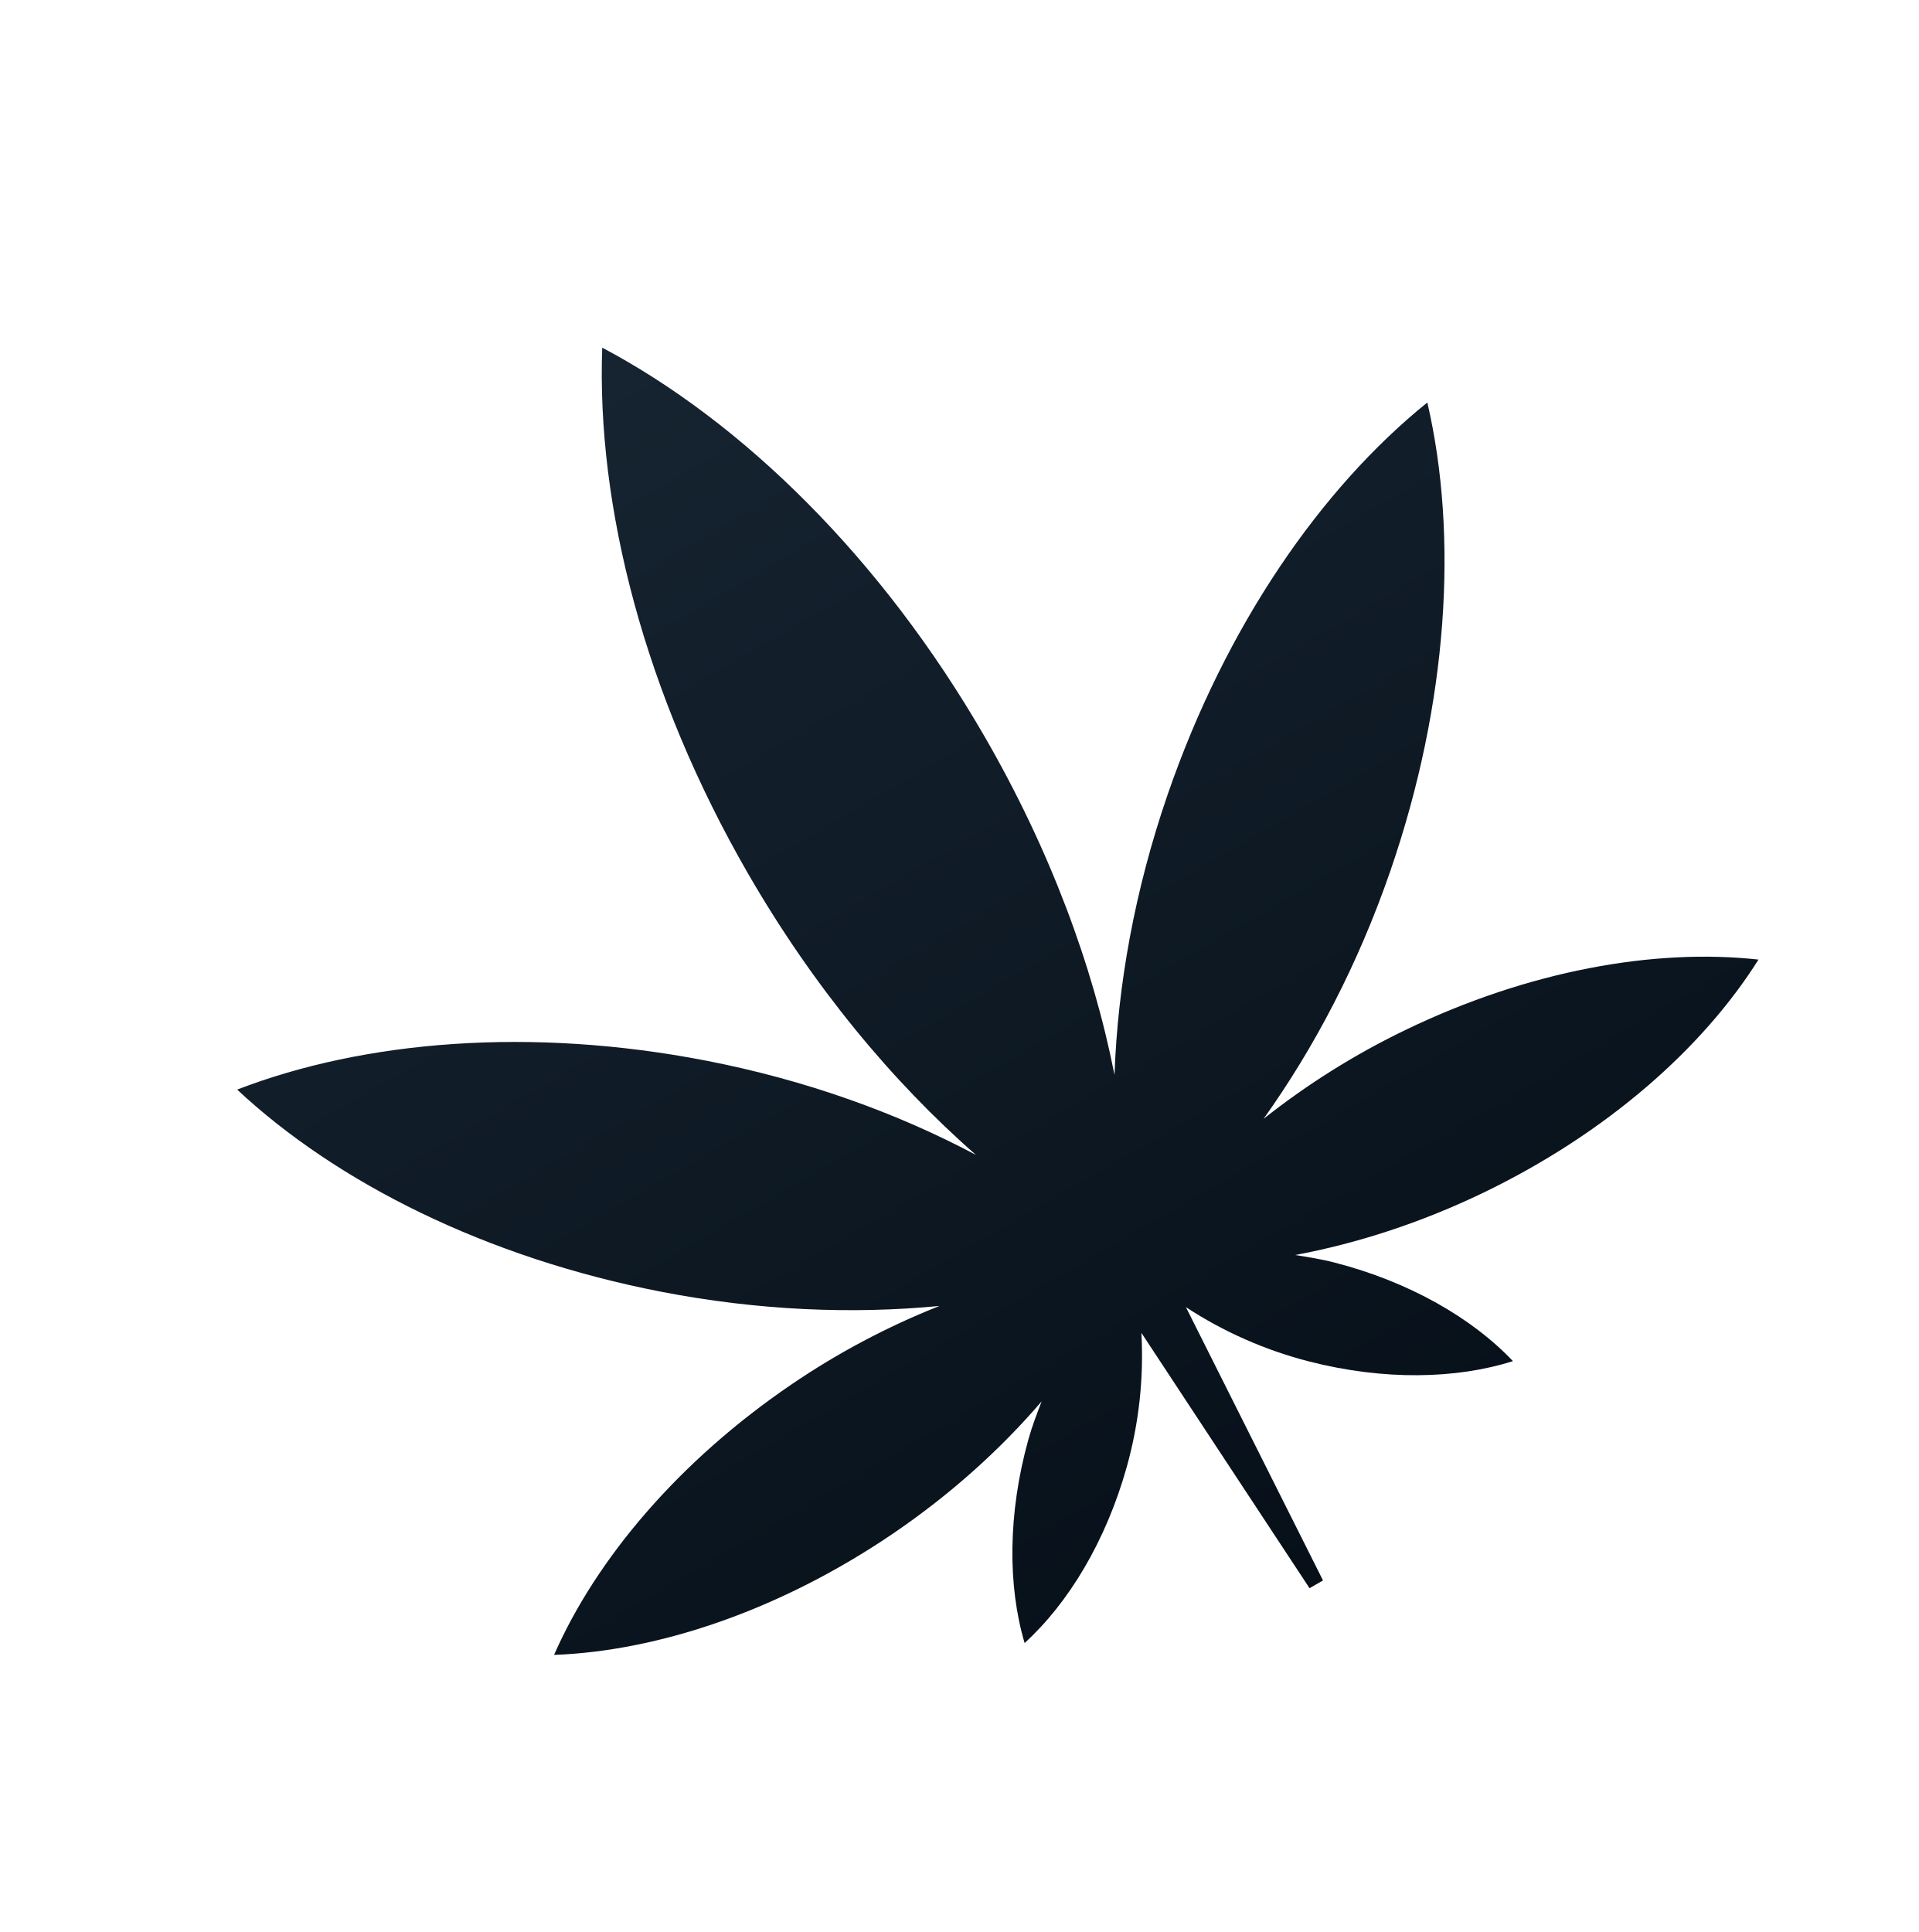
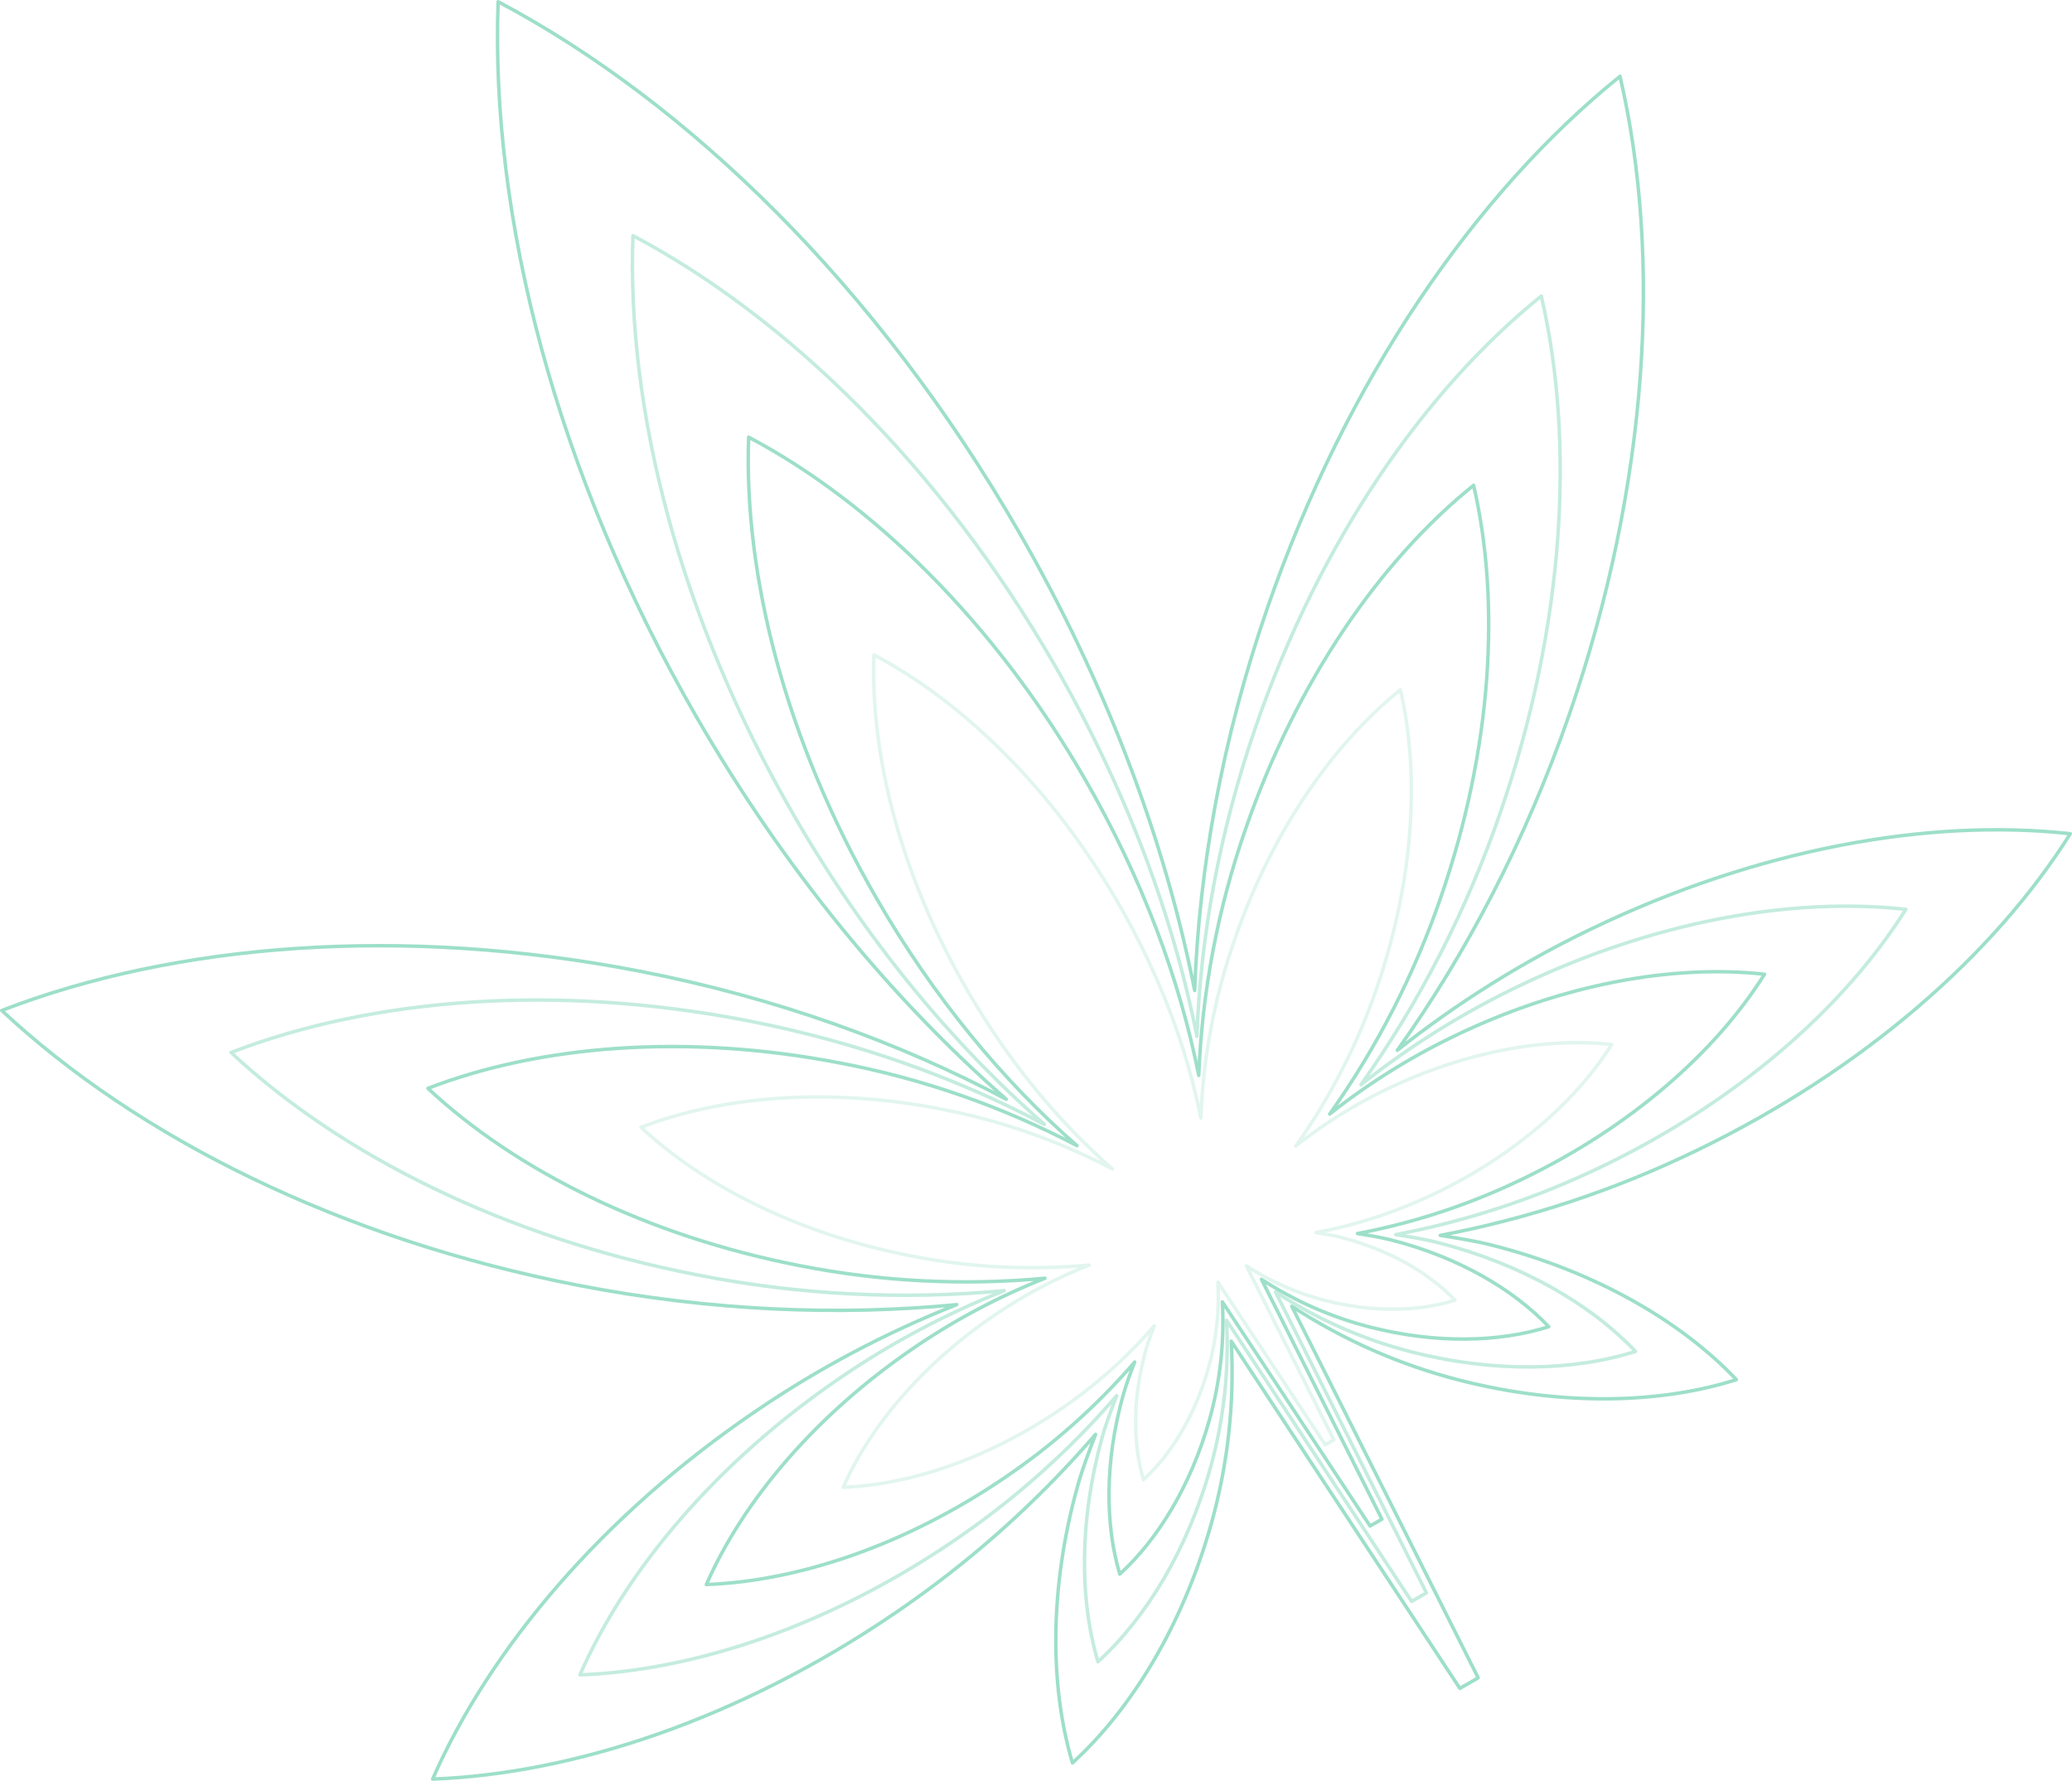
- <svg xmlns="http://www.w3.org/2000/svg" width="1575.147" height="1586.373" viewBox="0 0 1575.147 1586.373">
-   <defs>
-     <style>.a{fill:url(#a);}</style>
-     <linearGradient id="a" x1="0.5" x2="0.5" y2="1" gradientUnits="objectBoundingBox">
-       <stop offset="0" stop-color="#162431" />
-       <stop offset="1" stop-color="#071019" />
-     </linearGradient>
-   </defs>
-   <path class="a" d="M903.694,854.432A623.239,623.239,0,0,0,766.375,859.4c65.09-29.638,130.558-70.956,191.864-124.177,110.5-96,186.05-210.682,218.7-318-110.828,17.339-234.919,76.047-345.472,172.065C768.422,644.06,717.249,704.9,678.442,766.963c29.672-87.022,46.547-187.065,46.547-293.593,0-169.984-43.038-323.541-112.222-433.87-69.2,110.33-112.239,263.886-112.239,433.87,0,106.528,16.909,206.571,46.547,293.593-38.806-62.063-90-122.9-153.023-177.673C283.516,493.272,159.39,434.564,48.579,417.225c32.683,107.319,108.179,222,218.715,318,61.323,53.221,126.791,94.539,191.864,124.177a623.206,623.206,0,0,0-137.3-4.971c-111.86,8.24-210.786,44-280.038,94.883,75.944,40.148,179.049,61.082,290.944,52.86,57.47-4.266,111.448-15.911,159.835-32.992-8.412,6.846-16.892,13.641-24.925,21.519-45.343,44.449-75.067,96-86.385,143.339,47.493-10.407,99.7-39.03,145.059-83.427a339.059,339.059,0,0,0,65.314-89.189l14.724,250.607h12.763l14.724-250.607a338.215,338.215,0,0,0,65.3,89.189c45.36,44.4,97.6,73.02,145.059,83.427-11.319-47.338-41.042-98.89-86.4-143.339-8-7.878-16.479-14.673-24.89-21.519,48.4,17.081,102.365,28.727,159.835,32.992,111.895,8.222,214.983-12.712,290.909-52.86C1114.428,898.433,1015.52,862.672,903.694,854.432Z" transform="translate(-55.966 557.632) rotate(-30)" />
+ <svg xmlns="http://www.w3.org/2000/svg" width="894.572" height="768.897" viewBox="0 0 894.572 768.897">
+   <g id="Group_80" data-name="Group 80" transform="translate(-1132.178 -384.854)">
+     <path id="Intersection_1" data-name="Intersection 1" d="M1702.648-5651.188a360.782,360.782,0,0,0-67.4,42.24,463.108,463.108,0,0,0,60.245-117.792c27.611-80.115,32.292-159.478,17.6-222.732-50.543,40.772-95.761,106.124-123.393,186.263-15.753,45.707-23.8,91.021-25.289,133.369-10.312-52.217-30.809-107.258-61.643-160.666-49.2-85.222-115.223-149.749-181.841-185.037-2.758,75.344,20.111,164.787,69.312,250.008,30.834,53.408,68.268,98.67,108.314,133.72-37.418-19.883-80.692-35.568-128.142-44.783-83.207-16.144-162.427-9.648-223,13.733,47.448,44.344,118.49,79.987,201.693,96.122a463.47,463.47,0,0,0,132.13,6.72,360.772,360.772,0,0,0-70.272,37.25c-53.694,36.509-92.937,83.072-112.929,128.628,49.694-1.854,107.443-21.2,161.159-57.714a358.533,358.533,0,0,0,70.581-62.806c-2.235,5.867-4.52,11.729-6.267,18-9.866,35.409-9.846,69.858-1.819,96.867,20.8-18.964,38.685-48.426,48.575-83.813a196.293,196.293,0,0,0,6.929-63.62l79.918,121.379,6.4-3.695-65.155-129.9a195.773,195.773,0,0,0,58.55,25.814c35.591,9.129,70.065,8.358,96.87-.162-19.376-20.457-49.2-37.7-84.8-46.853-6.29-1.635-12.508-2.587-18.707-3.584a358.6,358.6,0,0,0,89.68-29.725c58.476-28.266,104.1-68.6,130.542-110.706C1821.031-5690.126,1761.095-5679.426,1702.648-5651.188Z" transform="translate(84.523 6462.146)" fill="none" stroke="rgba(60,193,148,0.5)" stroke-linejoin="round" stroke-width="1.5" opacity="0.602" />
+     <path id="Intersection_3" data-name="Intersection 3" d="M1591.535-5718.957a287.984,287.984,0,0,0-53.793,33.675,369.06,369.06,0,0,0,48.081-93.907c22.036-63.87,25.772-127.141,14.043-177.569-40.337,32.5-76.425,84.605-98.478,148.495a367.074,367.074,0,0,0-20.183,106.326c-8.23-41.629-24.588-85.509-49.2-128.088-39.266-67.941-91.958-119.384-145.125-147.517-2.2,60.066,16.05,131.373,55.317,199.314,24.608,42.579,54.484,78.663,86.444,106.605a368.251,368.251,0,0,0-102.268-35.7c-66.406-12.87-129.631-7.692-177.972,10.949,37.867,35.353,94.565,63.768,160.968,76.631a370.264,370.264,0,0,0,105.45,5.357,288.04,288.04,0,0,0-56.083,29.7c-42.853,29.106-74.172,66.228-90.127,102.545,39.66-1.478,85.748-16.9,128.619-46.011a286.031,286.031,0,0,0,56.329-50.071c-1.784,4.678-3.608,9.35-5,14.353-7.874,28.229-7.858,55.693-1.452,77.226,16.6-15.119,30.874-38.606,38.767-66.819a156.33,156.33,0,0,0,5.53-50.72l63.781,96.768,5.107-2.946-52-103.563a156.33,156.33,0,0,0,46.728,20.581c28.4,7.277,55.918,6.663,77.31-.129-15.464-16.309-39.265-30.055-67.681-37.353-5.02-1.3-9.983-2.062-14.93-2.857a286.391,286.391,0,0,0,71.572-23.7c46.669-22.535,83.079-54.69,104.184-88.258C1686.015-5750,1638.181-5741.469,1591.535-5718.957Z" transform="translate(168.523 6551.146)" fill="none" stroke="rgba(60,193,148,0.5)" stroke-linejoin="round" stroke-width="1.5" />
+     <path id="Intersection_4" data-name="Intersection 4" d="M1471.208-5787.946a209.154,209.154,0,0,0-39.065,24.43,267.645,267.645,0,0,0,34.916-68.127c16-46.336,18.715-92.237,10.2-128.821-29.293,23.581-55.5,61.379-71.515,107.729a266.066,266.066,0,0,0-14.657,77.137c-5.977-30.2-17.856-62.035-35.727-92.924-28.515-49.289-66.78-86.61-105.39-107.02-1.6,43.577,11.656,95.308,40.171,144.6,17.87,30.89,39.566,57.068,62.776,77.339a267.6,267.6,0,0,0-74.267-25.9c-48.224-9.337-94.138-5.581-129.244,7.943,27.5,25.647,68.674,46.262,116.9,55.593a269.133,269.133,0,0,0,76.579,3.887,209.278,209.278,0,0,0-40.728,21.544c-31.12,21.116-53.864,48.046-65.45,74.394,28.8-1.072,62.271-12.263,93.4-33.379a207.653,207.653,0,0,0,40.907-36.325c-1.3,3.394-2.62,6.783-3.632,10.412-5.718,20.479-5.707,40.4-1.054,56.025,12.054-10.968,22.421-28.008,28.153-48.476a113.3,113.3,0,0,0,4.016-36.8l46.318,70.2,3.708-2.137-37.762-75.132a113.588,113.588,0,0,0,33.934,14.931c20.627,5.279,40.608,4.833,56.143-.094-11.23-11.832-28.514-21.8-49.151-27.1-3.646-.945-7.25-1.5-10.842-2.073a208.123,208.123,0,0,0,51.976-17.192c33.891-16.348,60.332-39.676,75.659-64.029C1539.82-5810.466,1505.082-5804.278,1471.208-5787.946Z" transform="translate(259.523 6643.146)" fill="none" stroke="rgba(60,193,148,0.5)" stroke-linejoin="round" stroke-width="1.5" opacity="0.296" />
+     <path id="Intersection_2" data-name="Intersection 2" d="M1833.19-5574.979a445.593,445.593,0,0,0-83.25,52.164c29.708-41.618,55.475-90.6,74.409-145.468,34.1-98.938,39.884-196.947,21.734-275.064-62.426,50.353-118.275,131.059-152.4,230.027-19.456,56.445-29.393,112.407-31.235,164.7-12.737-64.486-38.053-132.458-76.136-198.415-60.768-105.245-142.313-184.933-224.594-228.512-3.407,93.046,24.84,203.5,85.608,308.748,38.083,65.957,84.318,121.853,133.78,165.138-46.216-24.554-99.664-43.925-158.269-55.305-102.77-19.937-200.615-11.916-275.428,16.96,58.6,54.763,146.349,98.78,249.112,118.706,57,11.031,112.306,13.21,163.194,8.3a445.609,445.609,0,0,0-86.794,46c-66.318,45.087-114.788,102.59-139.479,158.85,61.377-2.291,132.7-26.185,199.049-71.274a442.816,442.816,0,0,0,87.175-77.562c-2.761,7.246-5.583,14.484-7.741,22.233-12.186,43.729-12.161,86.272-2.247,119.626,25.687-23.42,47.781-59.8,60-103.506a242.382,242.382,0,0,0,8.558-78.568l98.708,149.9,7.9-4.563-80.473-160.424a241.823,241.823,0,0,0,72.316,31.879c43.958,11.274,86.538,10.322,119.645-.2-23.931-25.263-60.766-46.556-104.743-57.861-7.769-2.019-15.449-3.194-23.1-4.426a442.956,442.956,0,0,0,110.764-36.708c72.224-34.907,128.573-84.719,161.234-136.717C1979.406-5623.066,1905.378-5609.852,1833.19-5574.979Z" transform="translate(-14.477 6361.146)" fill="none" stroke="rgba(60,193,148,0.5)" stroke-linejoin="round" stroke-width="1.5" />
+   </g>
</svg>
